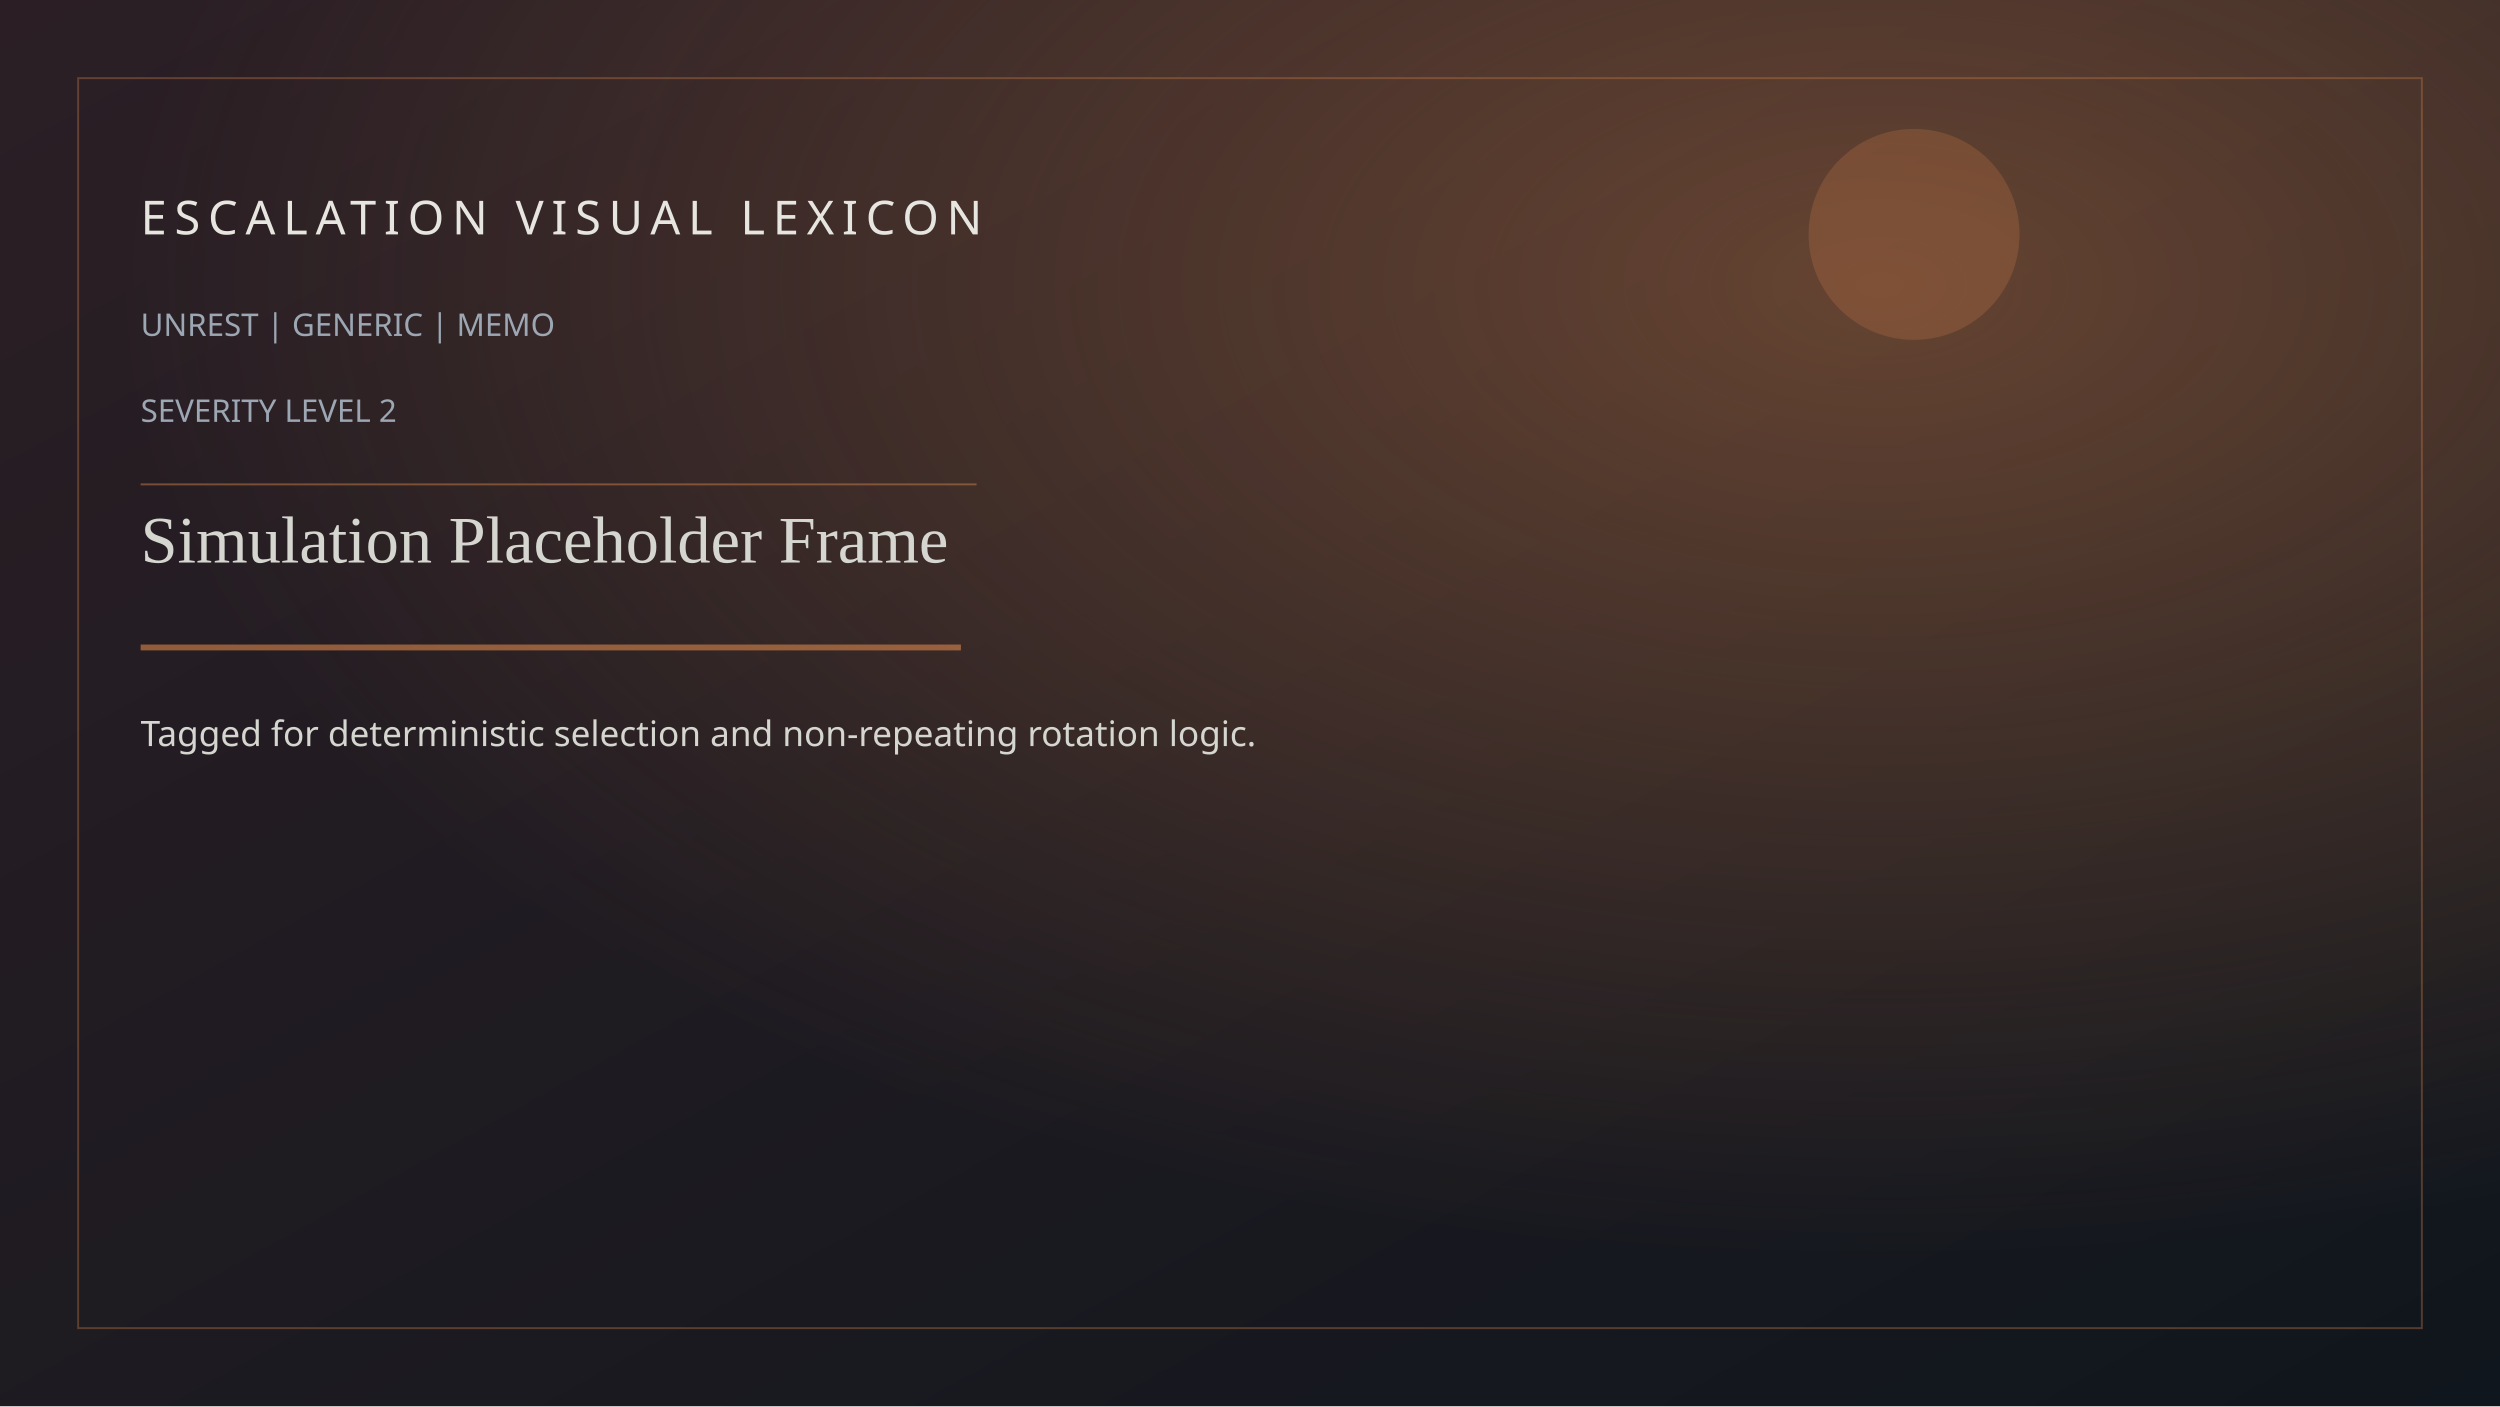
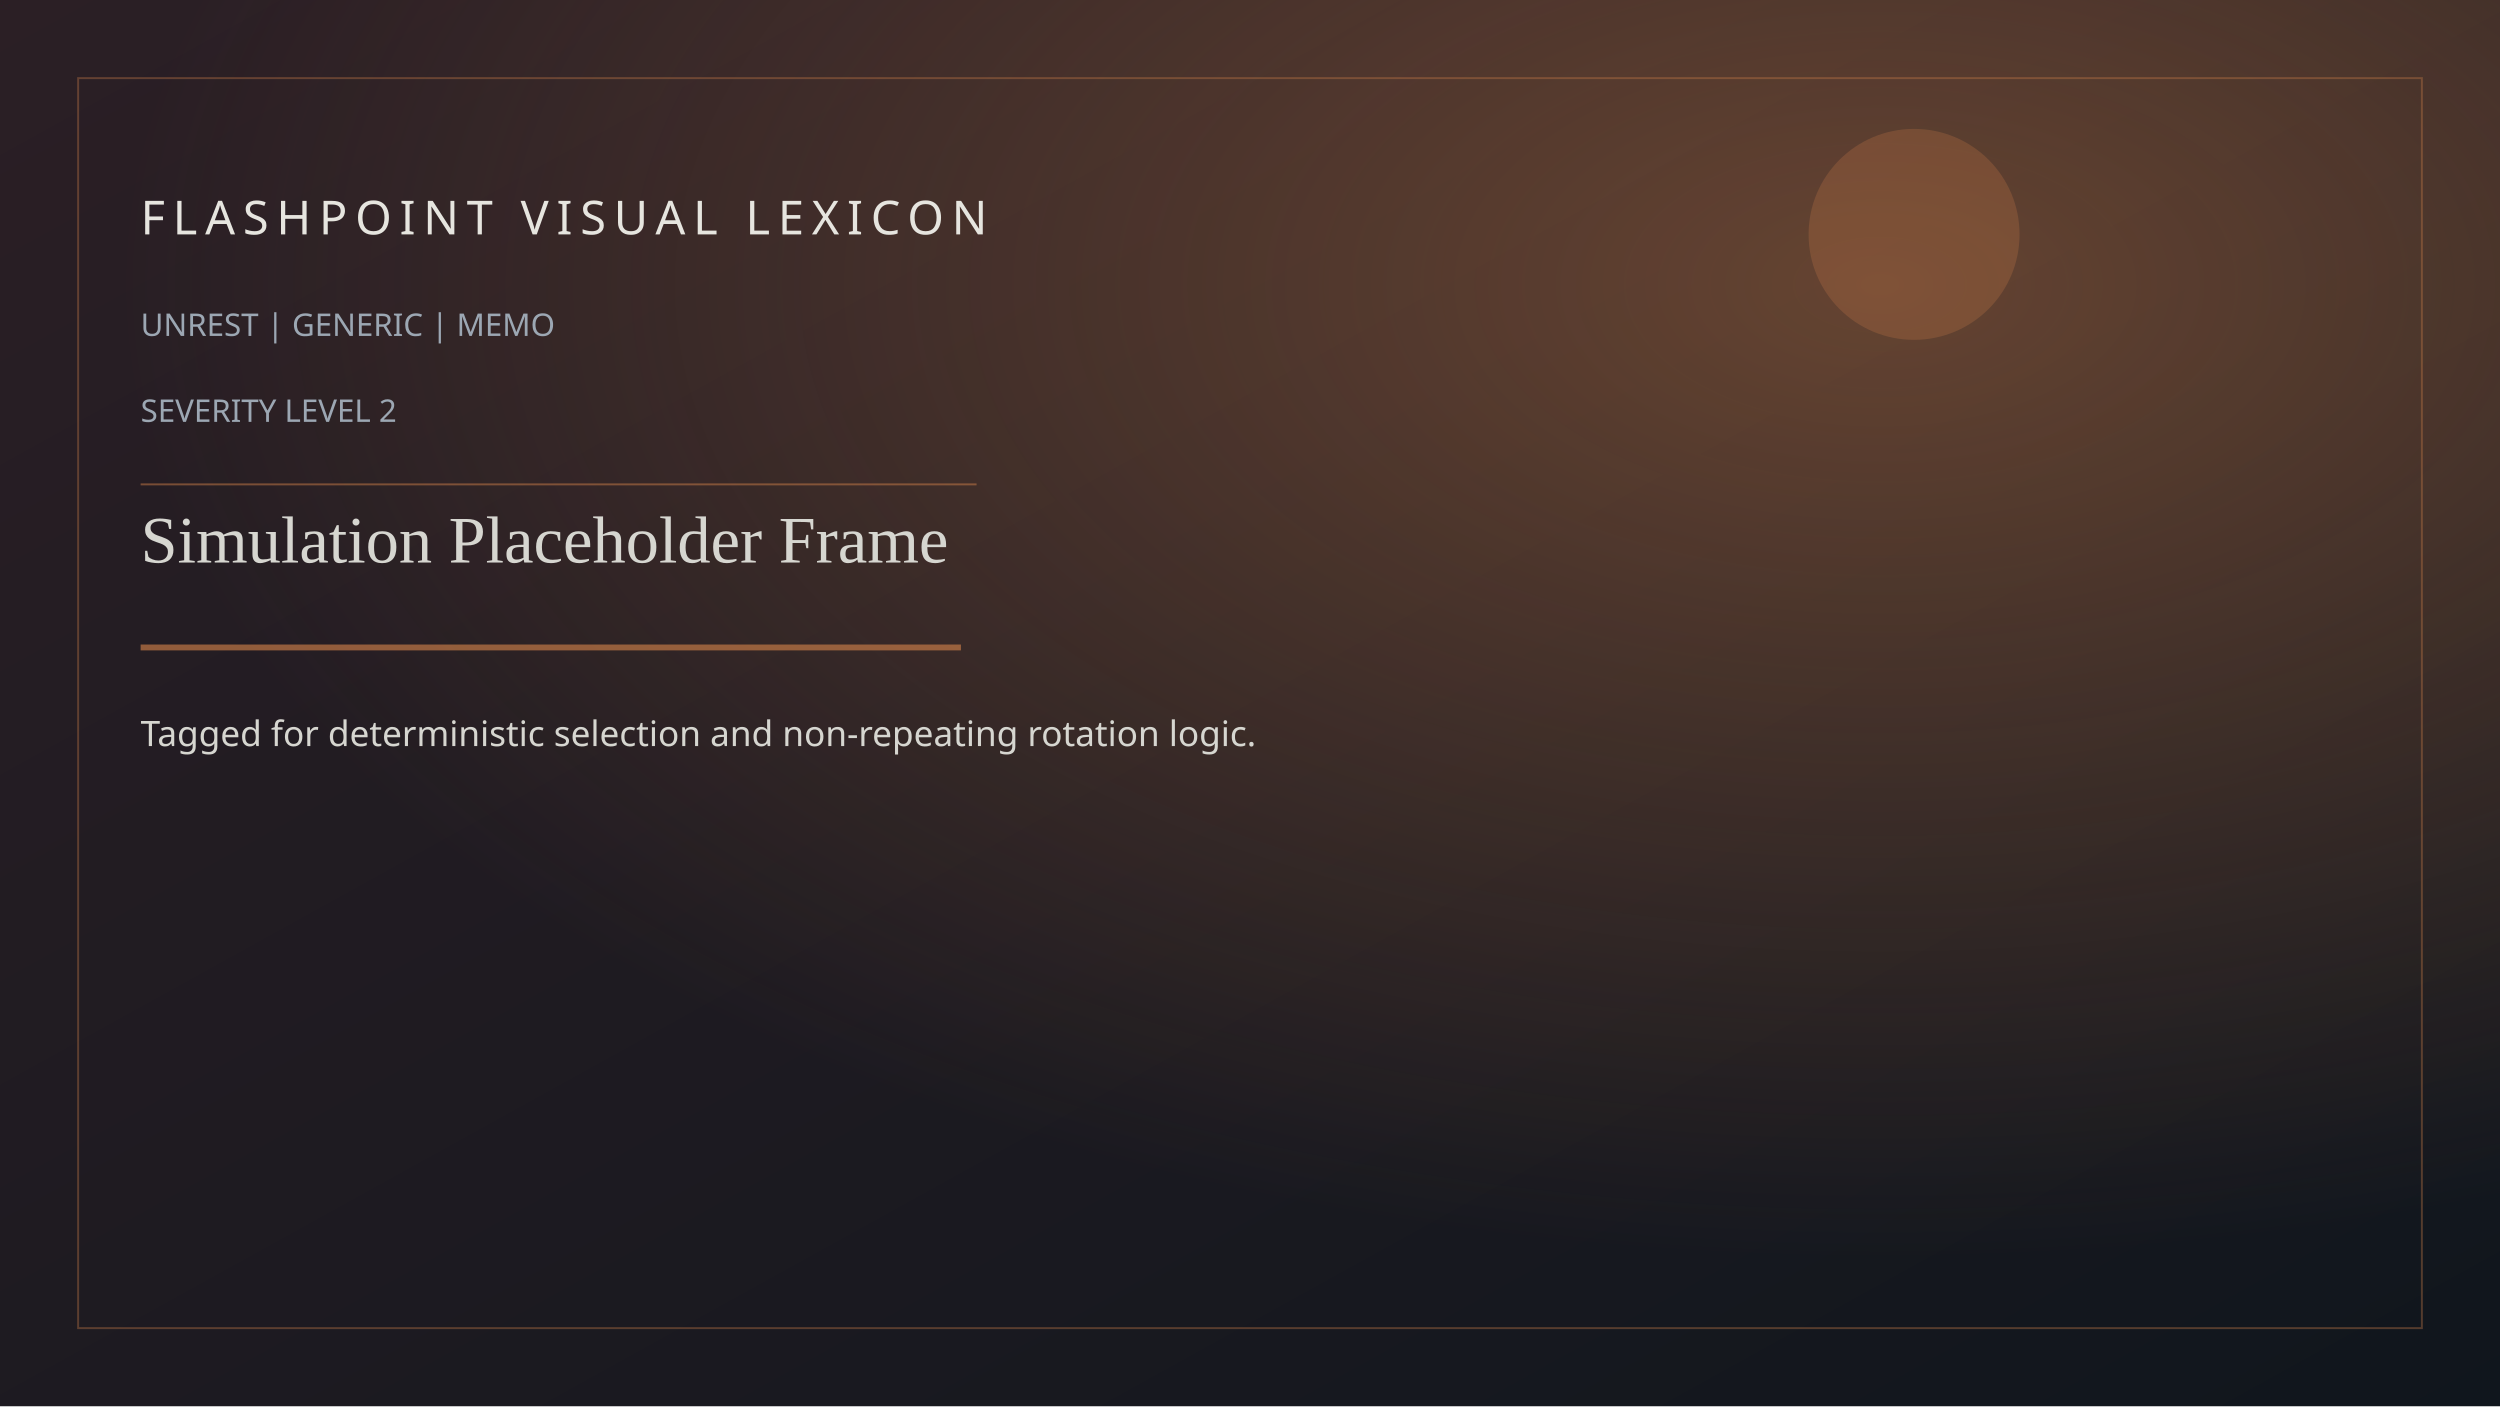
<svg xmlns="http://www.w3.org/2000/svg" width="1280" height="720" viewBox="0 0 1280 720">
  <defs>
    <linearGradient id="grad" x1="0" y1="0" x2="1" y2="1">
      <stop offset="0%" stop-color="#2b1f25" />
      <stop offset="100%" stop-color="#10161d" />
    </linearGradient>
    <radialGradient id="glow" cx="75%" cy="20%" r="70%">
      <stop offset="0%" stop-color="#cc7f49" stop-opacity="0.41" />
      <stop offset="100%" stop-color="#cc7f49" stop-opacity="0" />
    </radialGradient>
  </defs>
  <rect width="1280" height="720" fill="url(#grad)" />
  <rect width="1280" height="720" fill="url(#glow)" />
  <rect x="40" y="40" width="1200" height="640" fill="none" stroke="#cc7f49" stroke-opacity="0.36" />
  <circle cx="980" cy="120" r="54" fill="#cc7f49" fill-opacity="0.25" />
-   <text x="72" y="120" fill="#e6e5df" font-family="IBM Plex Sans, sans-serif" font-size="24" letter-spacing="4">ESCALATION VISUAL LEXICON</text>
+   <text x="72" y="120" fill="#e6e5df" font-family="IBM Plex Sans, sans-serif" font-size="24" letter-spacing="4">FLASHPOINT VISUAL LEXICON</text>
  <text x="72" y="172" fill="#9ca7b3" font-family="IBM Plex Sans, sans-serif" font-size="16">UNREST | GENERIC | MEMO</text>
  <text x="72" y="216" fill="#9ca7b3" font-family="IBM Plex Sans, sans-serif" font-size="16">SEVERITY LEVEL 2</text>
  <line x1="72" y1="248" x2="500" y2="248" stroke="#cc7f49" stroke-opacity="0.5" />
  <text x="72" y="288" fill="#d6d6d0" font-family="Source Serif 4, serif" font-size="34">Simulation Placeholder Frame</text>
  <rect x="72" y="330" width="420" height="3" fill="#cc7f49" fill-opacity="0.65" />
  <text x="72" y="382" fill="#d6d6d0" font-family="IBM Plex Sans, sans-serif" font-size="18">Tagged for deterministic selection and non-repeating rotation logic.</text>
</svg>
